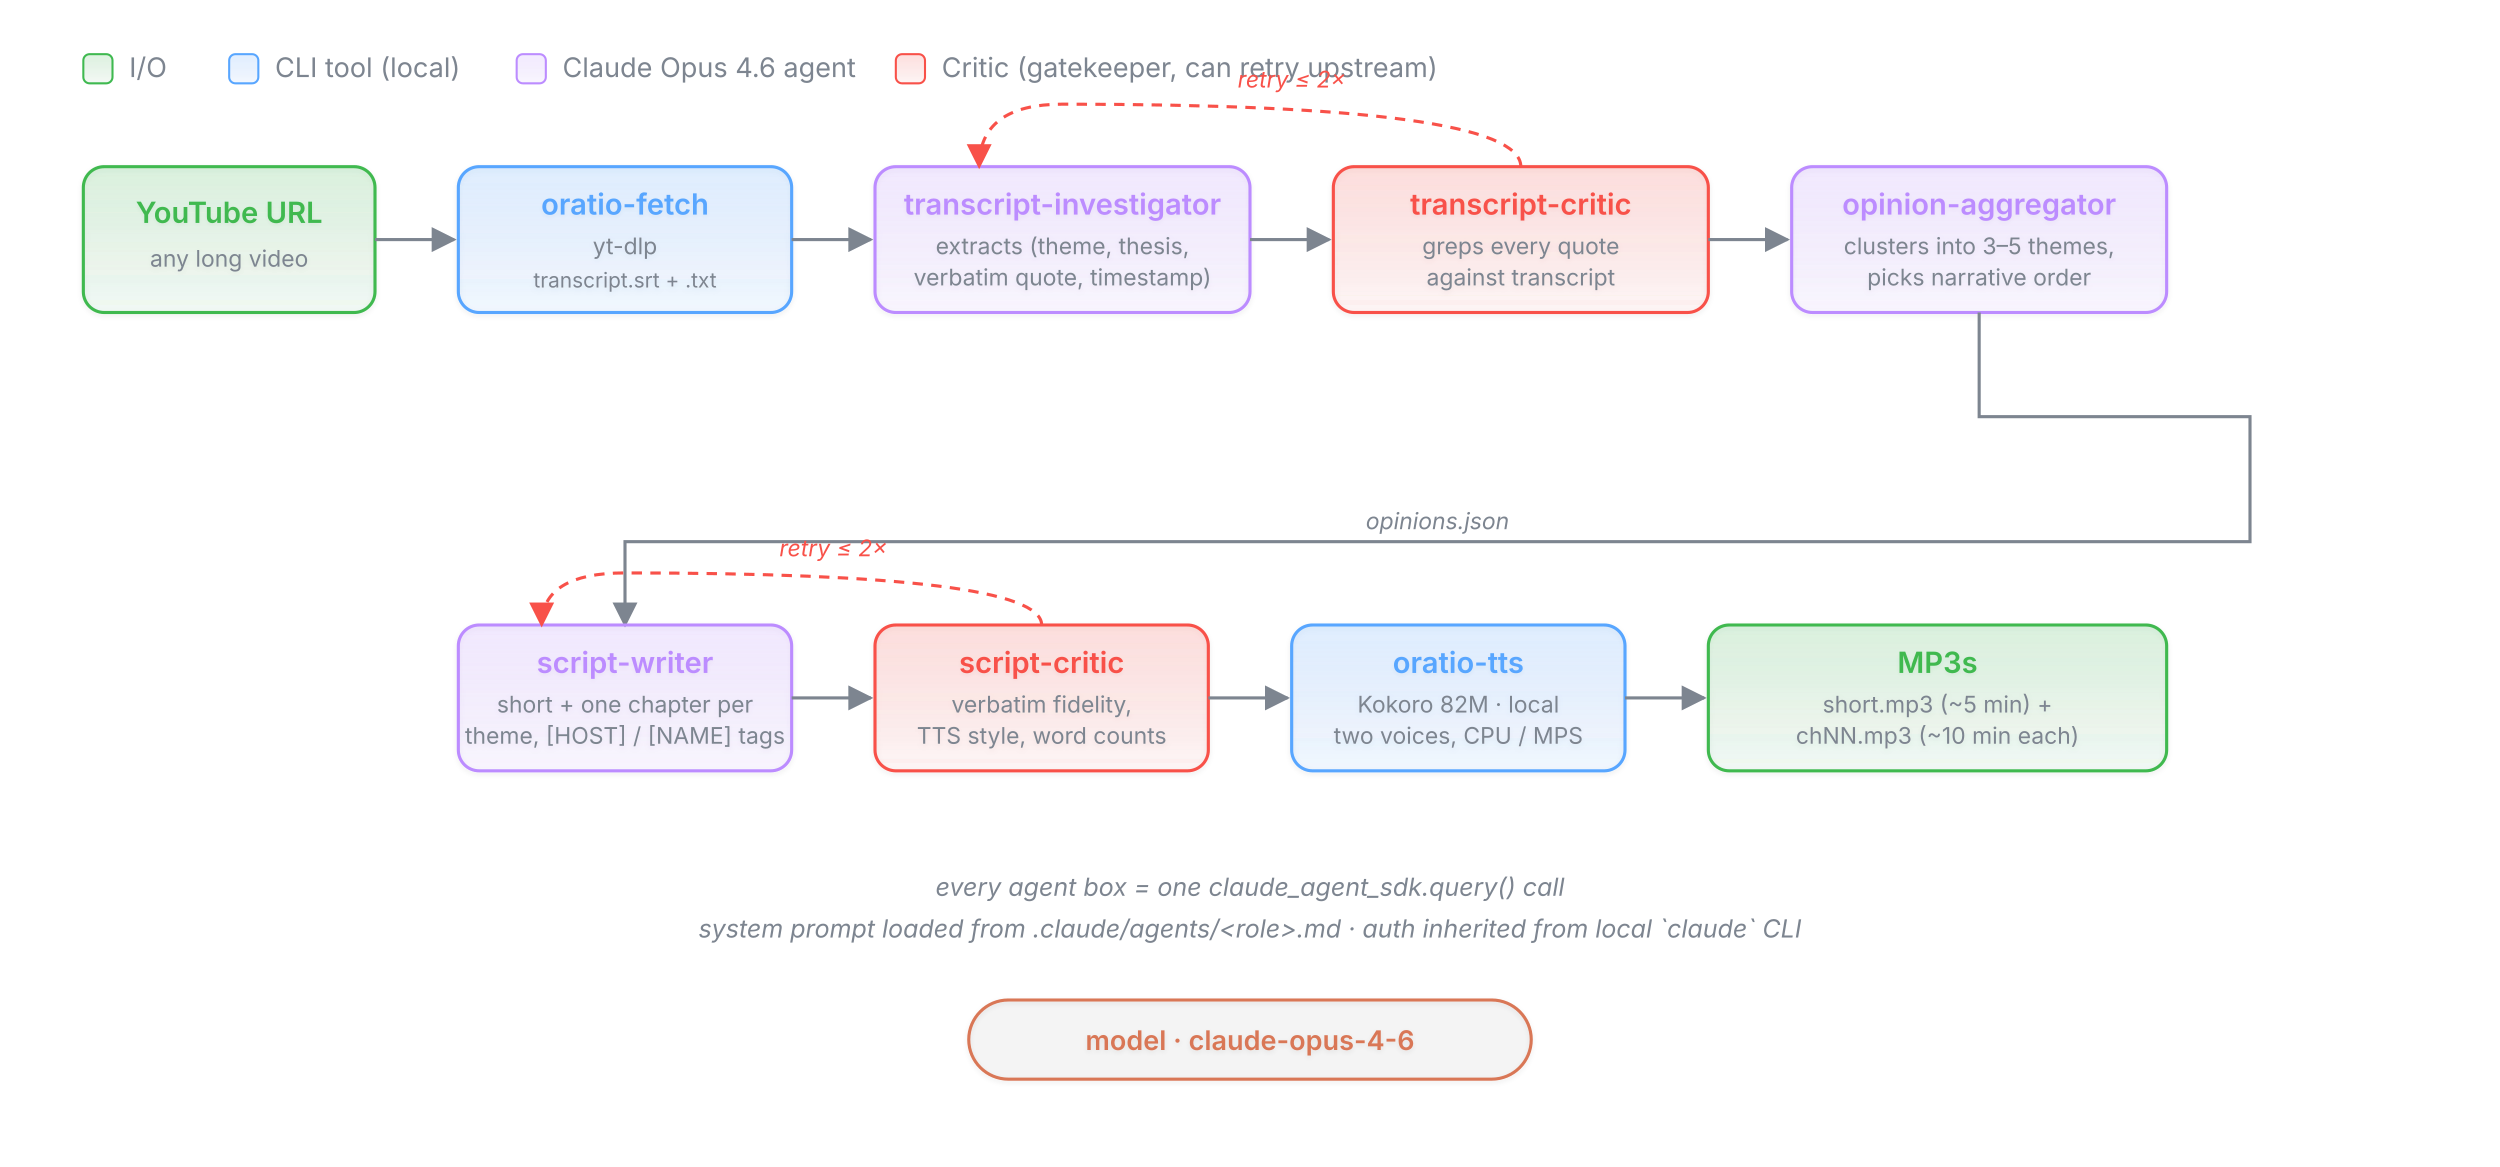
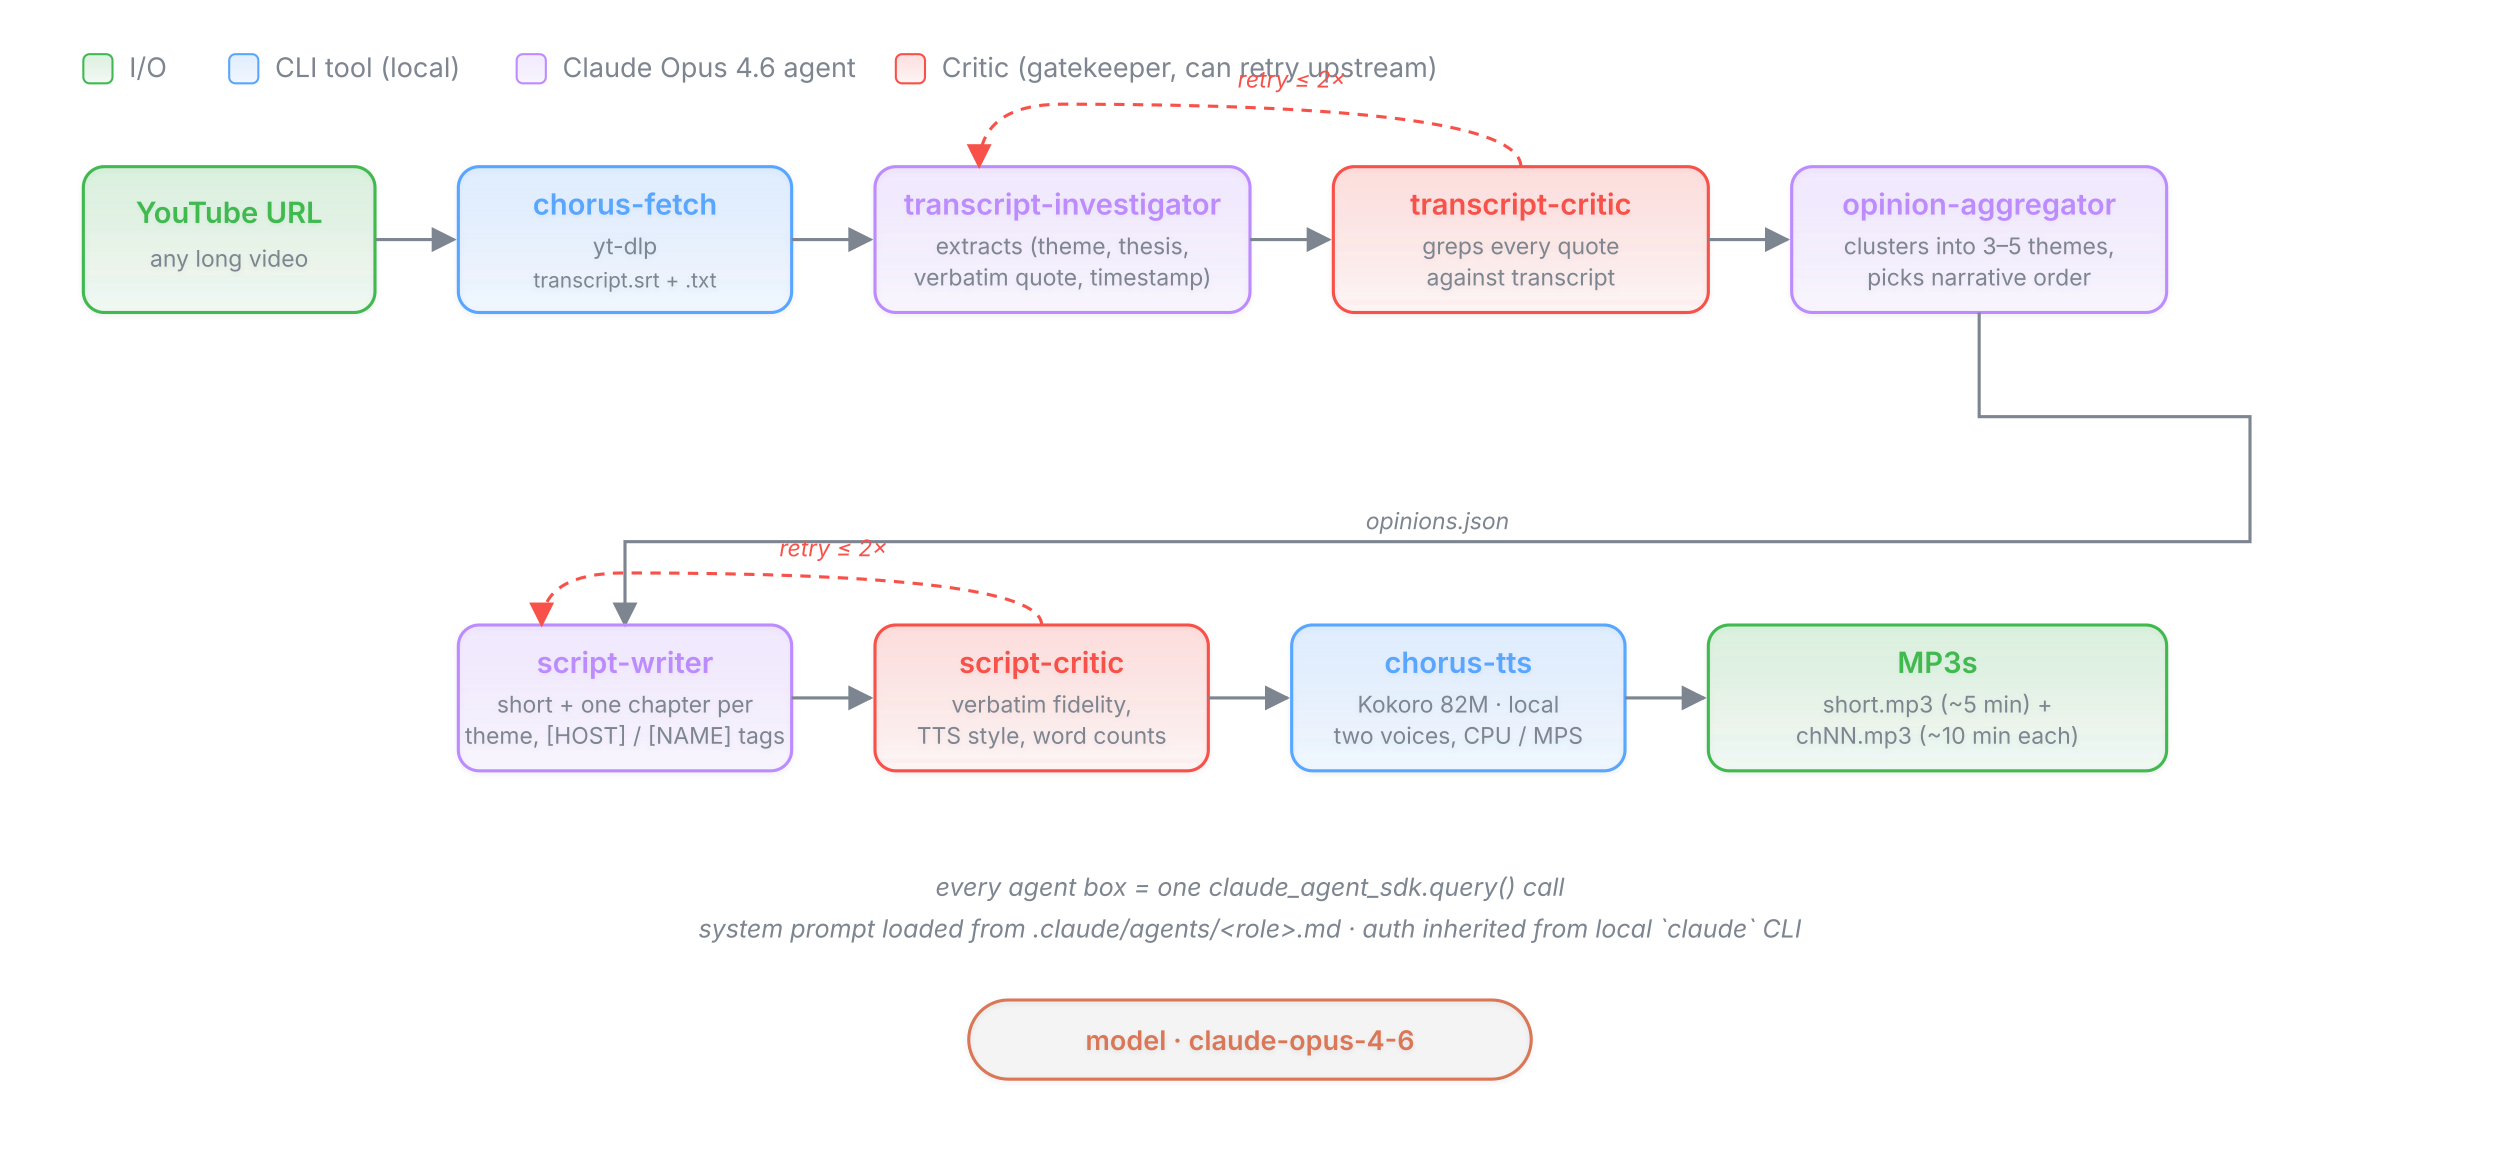
<svg xmlns="http://www.w3.org/2000/svg" viewBox="0 0 1200 560" font-family="ui-sans-serif,-apple-system,BlinkMacSystemFont,Segoe UI,sans-serif">
  <defs>
    <linearGradient id="agentGrad" x1="0" x2="0" y1="0" y2="1">
      <stop offset="0%" stop-color="#bc8cff" stop-opacity="0.18" />
      <stop offset="100%" stop-color="#8957e5" stop-opacity="0.05" />
    </linearGradient>
    <linearGradient id="criticGrad" x1="0" x2="0" y1="0" y2="1">
      <stop offset="0%" stop-color="#f85149" stop-opacity="0.18" />
      <stop offset="100%" stop-color="#da3633" stop-opacity="0.05" />
    </linearGradient>
    <linearGradient id="toolGrad" x1="0" x2="0" y1="0" y2="1">
      <stop offset="0%" stop-color="#58a6ff" stop-opacity="0.18" />
      <stop offset="100%" stop-color="#1f6feb" stop-opacity="0.05" />
    </linearGradient>
    <linearGradient id="ioGrad" x1="0" x2="0" y1="0" y2="1">
      <stop offset="0%" stop-color="#3fb950" stop-opacity="0.18" />
      <stop offset="100%" stop-color="#238636" stop-opacity="0.05" />
    </linearGradient>
    <marker id="arrow" viewBox="0 0 10 10" refX="9" refY="5" markerWidth="8" markerHeight="8" orient="auto">
      <path d="M 0 0 L 10 5 L 0 10 z" fill="#7d8590" />
    </marker>
    <marker id="retryArrow" viewBox="0 0 10 10" refX="9" refY="5" markerWidth="8" markerHeight="8" orient="auto">
      <path d="M 0 0 L 10 5 L 0 10 z" fill="#f85149" />
    </marker>
    <filter id="soft" x="-5%" y="-10%" width="110%" height="120%">
      <feDropShadow dx="0" dy="1" stdDeviation="1.2" flood-color="#000" flood-opacity="0.08" />
    </filter>
  </defs>
  <g font-size="13" fill="#7d8590">
    <rect x="40" y="26" width="14" height="14" rx="3" fill="url(#ioGrad)" stroke="#3fb950" stroke-width="1" />
    <text x="62" y="37">I/O</text>
    <rect x="110" y="26" width="14" height="14" rx="3" fill="url(#toolGrad)" stroke="#58a6ff" stroke-width="1" />
    <text x="132" y="37">CLI tool (local)</text>
    <rect x="248" y="26" width="14" height="14" rx="3" fill="url(#agentGrad)" stroke="#bc8cff" stroke-width="1" />
    <text x="270" y="37">Claude Opus 4.6 agent</text>
    <rect x="430" y="26" width="14" height="14" rx="3" fill="url(#criticGrad)" stroke="#f85149" stroke-width="1" />
    <text x="452" y="37">Critic (gatekeeper, can retry upstream)</text>
  </g>
  <g filter="url(#soft)">
    <rect x="40" y="80" width="140" height="70" rx="10" fill="url(#ioGrad)" stroke="#3fb950" stroke-width="1.5" />
    <text x="110" y="107" text-anchor="middle" font-size="14" font-weight="600" fill="#3fb950">YouTube URL</text>
    <text x="110" y="128" text-anchor="middle" font-size="11" fill="#7d8590">any long video</text>
  </g>
  <g filter="url(#soft)">
    <rect x="220" y="80" width="160" height="70" rx="10" fill="url(#toolGrad)" stroke="#58a6ff" stroke-width="1.5" />
-     <text x="300" y="103" text-anchor="middle" font-size="14" font-weight="600" fill="#58a6ff">oratio-fetch</text>
+     <text x="300" y="103" text-anchor="middle" font-size="14" font-weight="600" fill="#58a6ff">chorus-fetch</text>
    <text x="300" y="122" text-anchor="middle" font-size="11" fill="#7d8590">yt-dlp</text>
    <text x="300" y="138" text-anchor="middle" font-size="10" fill="#7d8590">transcript.srt + .txt</text>
  </g>
  <g filter="url(#soft)">
    <rect x="420" y="80" width="180" height="70" rx="10" fill="url(#agentGrad)" stroke="#bc8cff" stroke-width="1.5" />
    <text x="510" y="103" text-anchor="middle" font-size="14" font-weight="600" fill="#bc8cff">transcript-investigator</text>
    <text x="510" y="122" text-anchor="middle" font-size="11" fill="#7d8590">extracts (theme, thesis,</text>
    <text x="510" y="137" text-anchor="middle" font-size="11" fill="#7d8590">verbatim quote, timestamp)</text>
  </g>
  <g filter="url(#soft)">
    <rect x="640" y="80" width="180" height="70" rx="10" fill="url(#criticGrad)" stroke="#f85149" stroke-width="1.5" />
    <text x="730" y="103" text-anchor="middle" font-size="14" font-weight="600" fill="#f85149">transcript-critic</text>
    <text x="730" y="122" text-anchor="middle" font-size="11" fill="#7d8590">greps every quote</text>
    <text x="730" y="137" text-anchor="middle" font-size="11" fill="#7d8590">against transcript</text>
  </g>
  <g filter="url(#soft)">
    <rect x="860" y="80" width="180" height="70" rx="10" fill="url(#agentGrad)" stroke="#bc8cff" stroke-width="1.5" />
    <text x="950" y="103" text-anchor="middle" font-size="14" font-weight="600" fill="#bc8cff">opinion-aggregator</text>
    <text x="950" y="122" text-anchor="middle" font-size="11" fill="#7d8590">clusters into 3–5 themes,</text>
    <text x="950" y="137" text-anchor="middle" font-size="11" fill="#7d8590">picks narrative order</text>
  </g>
  <g stroke="#7d8590" stroke-width="1.5" fill="none">
    <path d="M 180 115 L 218 115" marker-end="url(#arrow)" />
    <path d="M 380 115 L 418 115" marker-end="url(#arrow)" />
    <path d="M 600 115 L 638 115" marker-end="url(#arrow)" />
    <path d="M 820 115 L 858 115" marker-end="url(#arrow)" />
  </g>
  <g stroke="#f85149" stroke-width="1.5" fill="none" stroke-dasharray="5 4">
    <path d="M 730 80 Q 730 50 510 50 Q 470 50 470 80" marker-end="url(#retryArrow)" />
  </g>
  <text x="620" y="42" text-anchor="middle" font-size="11" fill="#f85149" font-style="italic">retry ≤ 2×</text>
  <g stroke="#7d8590" stroke-width="1.5" fill="none">
    <path d="M 950 150 L 950 200 L 1080 200 L 1080 260 L 300 260 L 300 300" marker-end="url(#arrow)" />
  </g>
  <text x="690" y="254" text-anchor="middle" font-size="11" fill="#7d8590" font-style="italic">opinions.json</text>
  <g filter="url(#soft)">
    <rect x="220" y="300" width="160" height="70" rx="10" fill="url(#agentGrad)" stroke="#bc8cff" stroke-width="1.5" />
    <text x="300" y="323" text-anchor="middle" font-size="14" font-weight="600" fill="#bc8cff">script-writer</text>
    <text x="300" y="342" text-anchor="middle" font-size="11" fill="#7d8590">short + one chapter per</text>
    <text x="300" y="357" text-anchor="middle" font-size="11" fill="#7d8590">theme, [HOST] / [NAME] tags</text>
  </g>
  <g filter="url(#soft)">
    <rect x="420" y="300" width="160" height="70" rx="10" fill="url(#criticGrad)" stroke="#f85149" stroke-width="1.5" />
    <text x="500" y="323" text-anchor="middle" font-size="14" font-weight="600" fill="#f85149">script-critic</text>
    <text x="500" y="342" text-anchor="middle" font-size="11" fill="#7d8590">verbatim fidelity,</text>
    <text x="500" y="357" text-anchor="middle" font-size="11" fill="#7d8590">TTS style, word counts</text>
  </g>
  <g filter="url(#soft)">
    <rect x="620" y="300" width="160" height="70" rx="10" fill="url(#toolGrad)" stroke="#58a6ff" stroke-width="1.5" />
-     <text x="700" y="323" text-anchor="middle" font-size="14" font-weight="600" fill="#58a6ff">oratio-tts</text>
+     <text x="700" y="323" text-anchor="middle" font-size="14" font-weight="600" fill="#58a6ff">chorus-tts</text>
    <text x="700" y="342" text-anchor="middle" font-size="11" fill="#7d8590">Kokoro 82M · local</text>
    <text x="700" y="357" text-anchor="middle" font-size="11" fill="#7d8590">two voices, CPU / MPS</text>
  </g>
  <g filter="url(#soft)">
    <rect x="820" y="300" width="220" height="70" rx="10" fill="url(#ioGrad)" stroke="#3fb950" stroke-width="1.5" />
    <text x="930" y="323" text-anchor="middle" font-size="14" font-weight="600" fill="#3fb950">MP3s</text>
    <text x="930" y="342" text-anchor="middle" font-size="11" fill="#7d8590">short.mp3 (~5 min) +</text>
    <text x="930" y="357" text-anchor="middle" font-size="11" fill="#7d8590">chNN.mp3 (~10 min each)</text>
  </g>
  <g stroke="#7d8590" stroke-width="1.5" fill="none">
    <path d="M 380 335 L 418 335" marker-end="url(#arrow)" />
    <path d="M 580 335 L 618 335" marker-end="url(#arrow)" />
    <path d="M 780 335 L 818 335" marker-end="url(#arrow)" />
  </g>
  <g stroke="#f85149" stroke-width="1.5" fill="none" stroke-dasharray="5 4">
    <path d="M 500 300 Q 500 275 300 275 Q 260 275 260 300" marker-end="url(#retryArrow)" />
  </g>
  <text x="400" y="267" text-anchor="middle" font-size="11" fill="#f85149" font-style="italic">retry ≤ 2×</text>
  <g font-size="12" fill="#7d8590">
    <text x="600" y="430" text-anchor="middle" font-style="italic">
      every agent box = one claude_agent_sdk.query() call
    </text>
    <text x="600" y="450" text-anchor="middle" font-style="italic">
      system prompt loaded from .claude/agents/&lt;role&gt;.md  ·  auth inherited from local `claude` CLI
    </text>
  </g>
  <g filter="url(#soft)">
    <rect x="465" y="480" width="270" height="38" rx="19" fill="#0d1117" fill-opacity="0.04" stroke="#d97757" stroke-width="1.5" />
    <text x="600" y="504" text-anchor="middle" font-size="13" font-weight="600" fill="#d97757">model · claude-opus-4-6</text>
  </g>
</svg>
